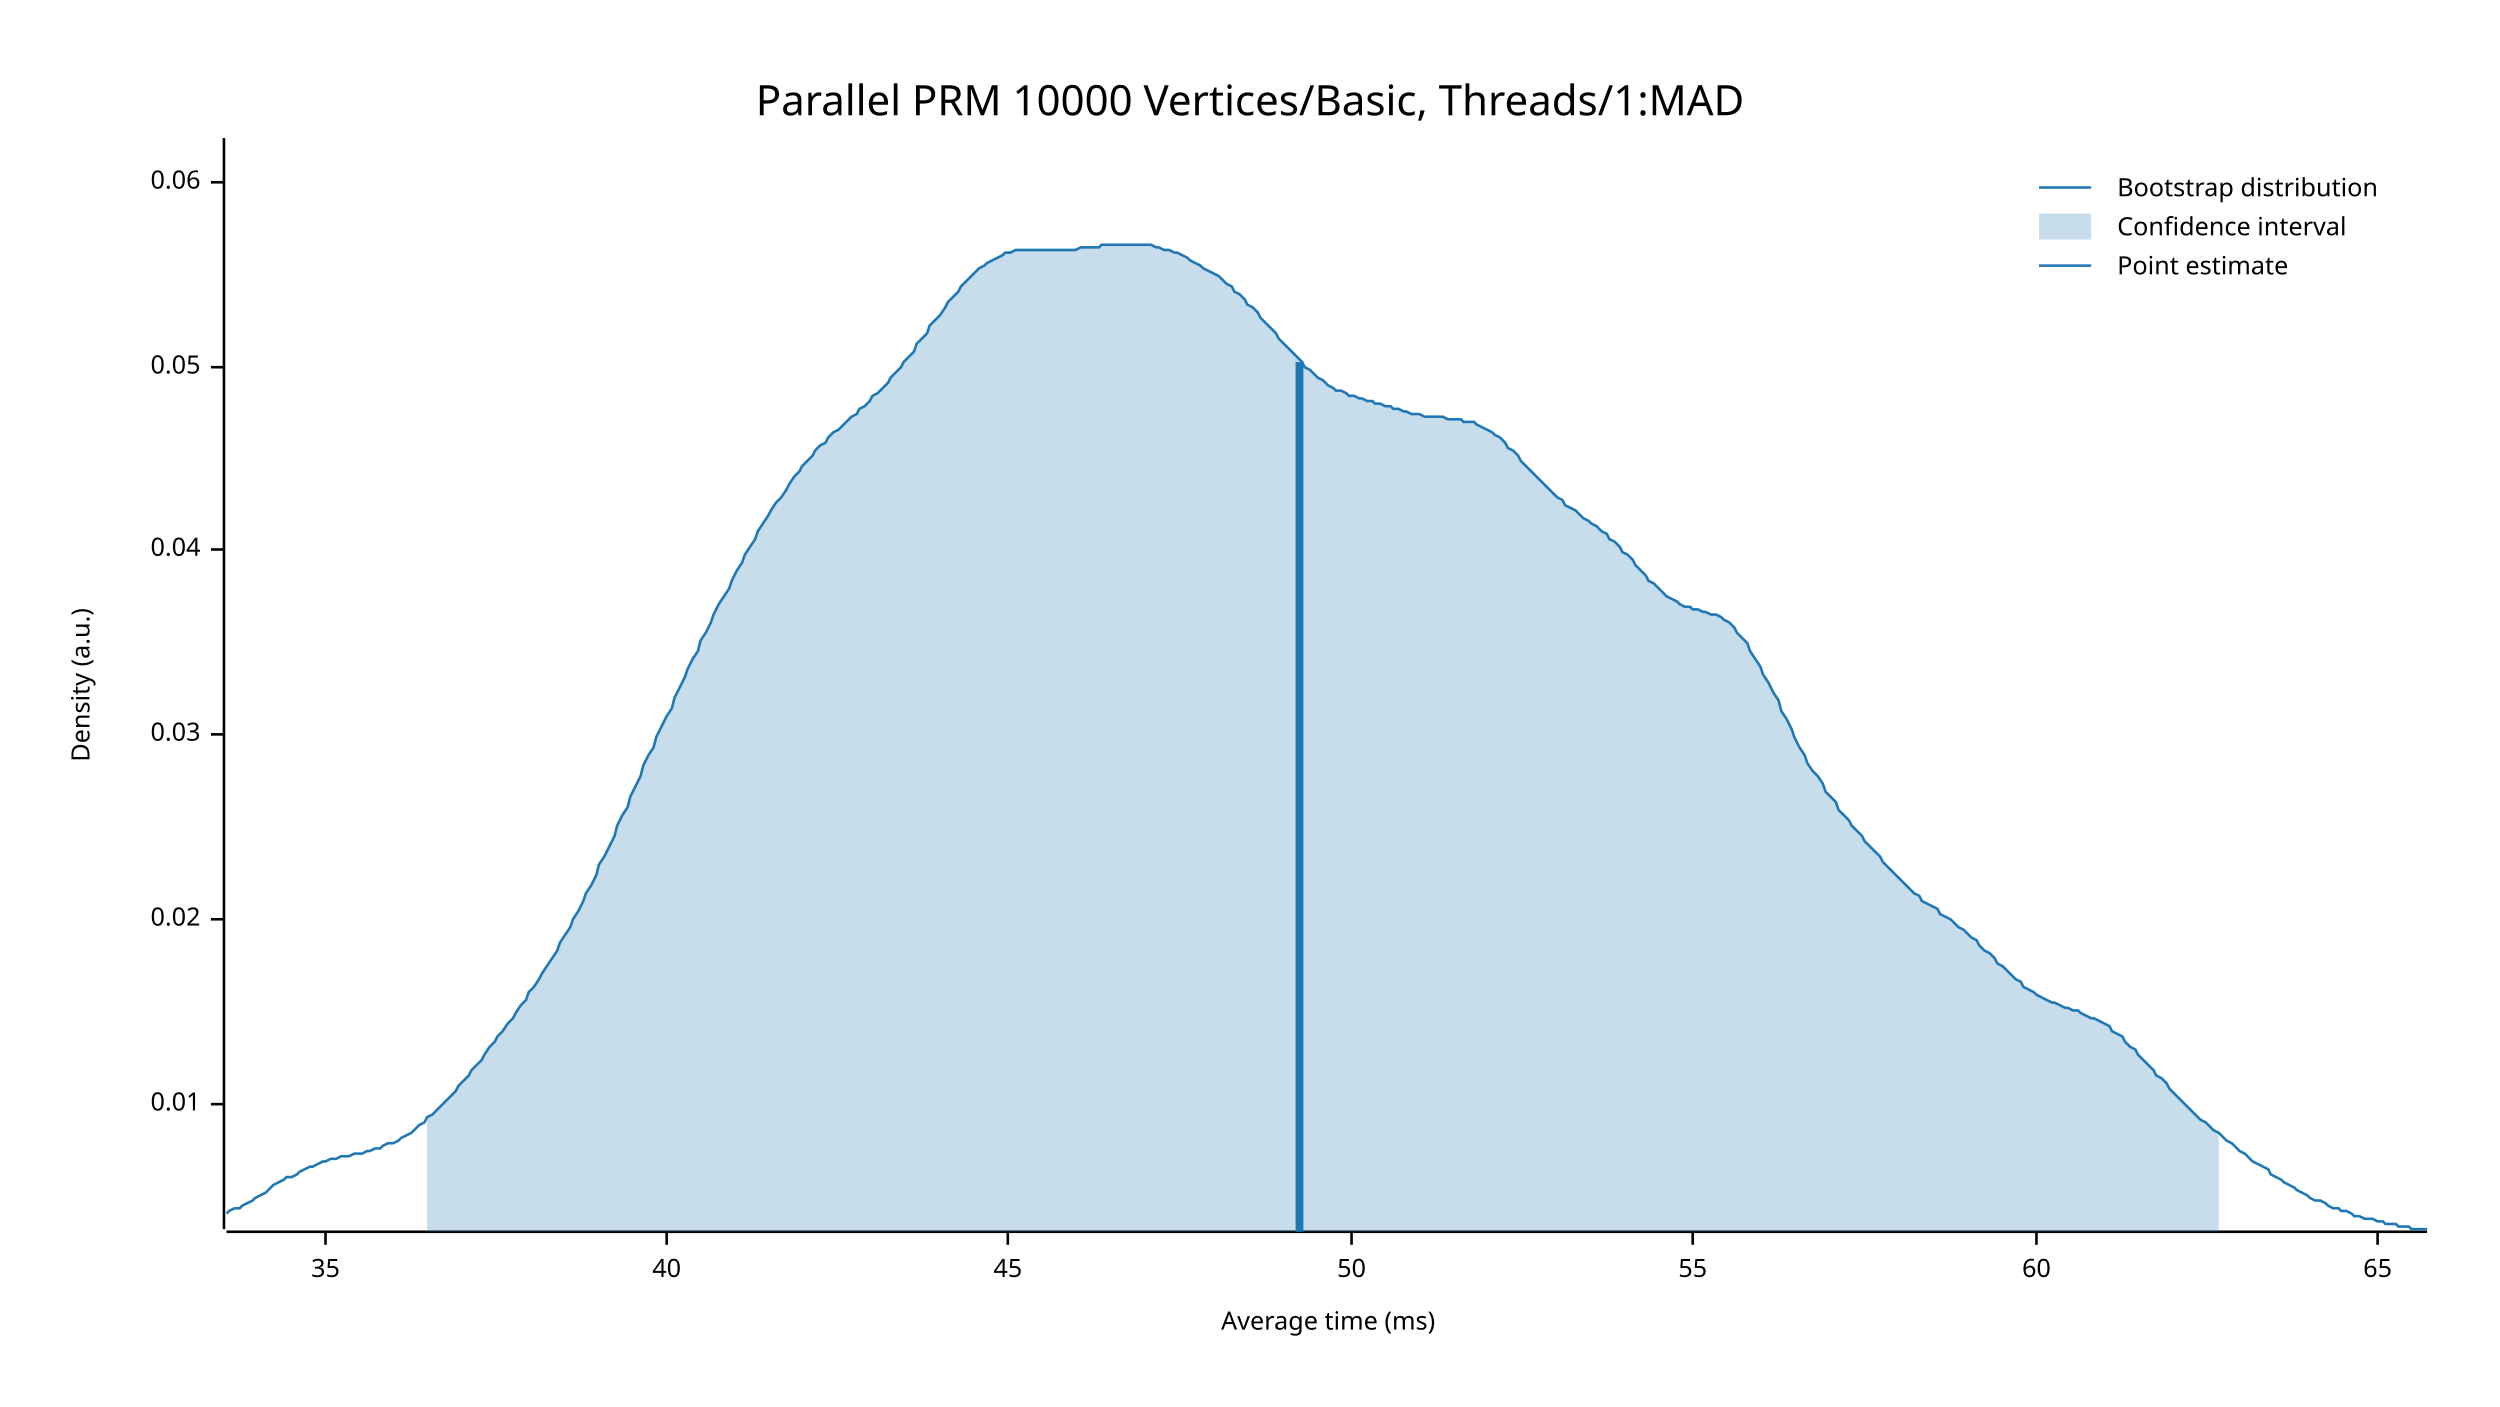
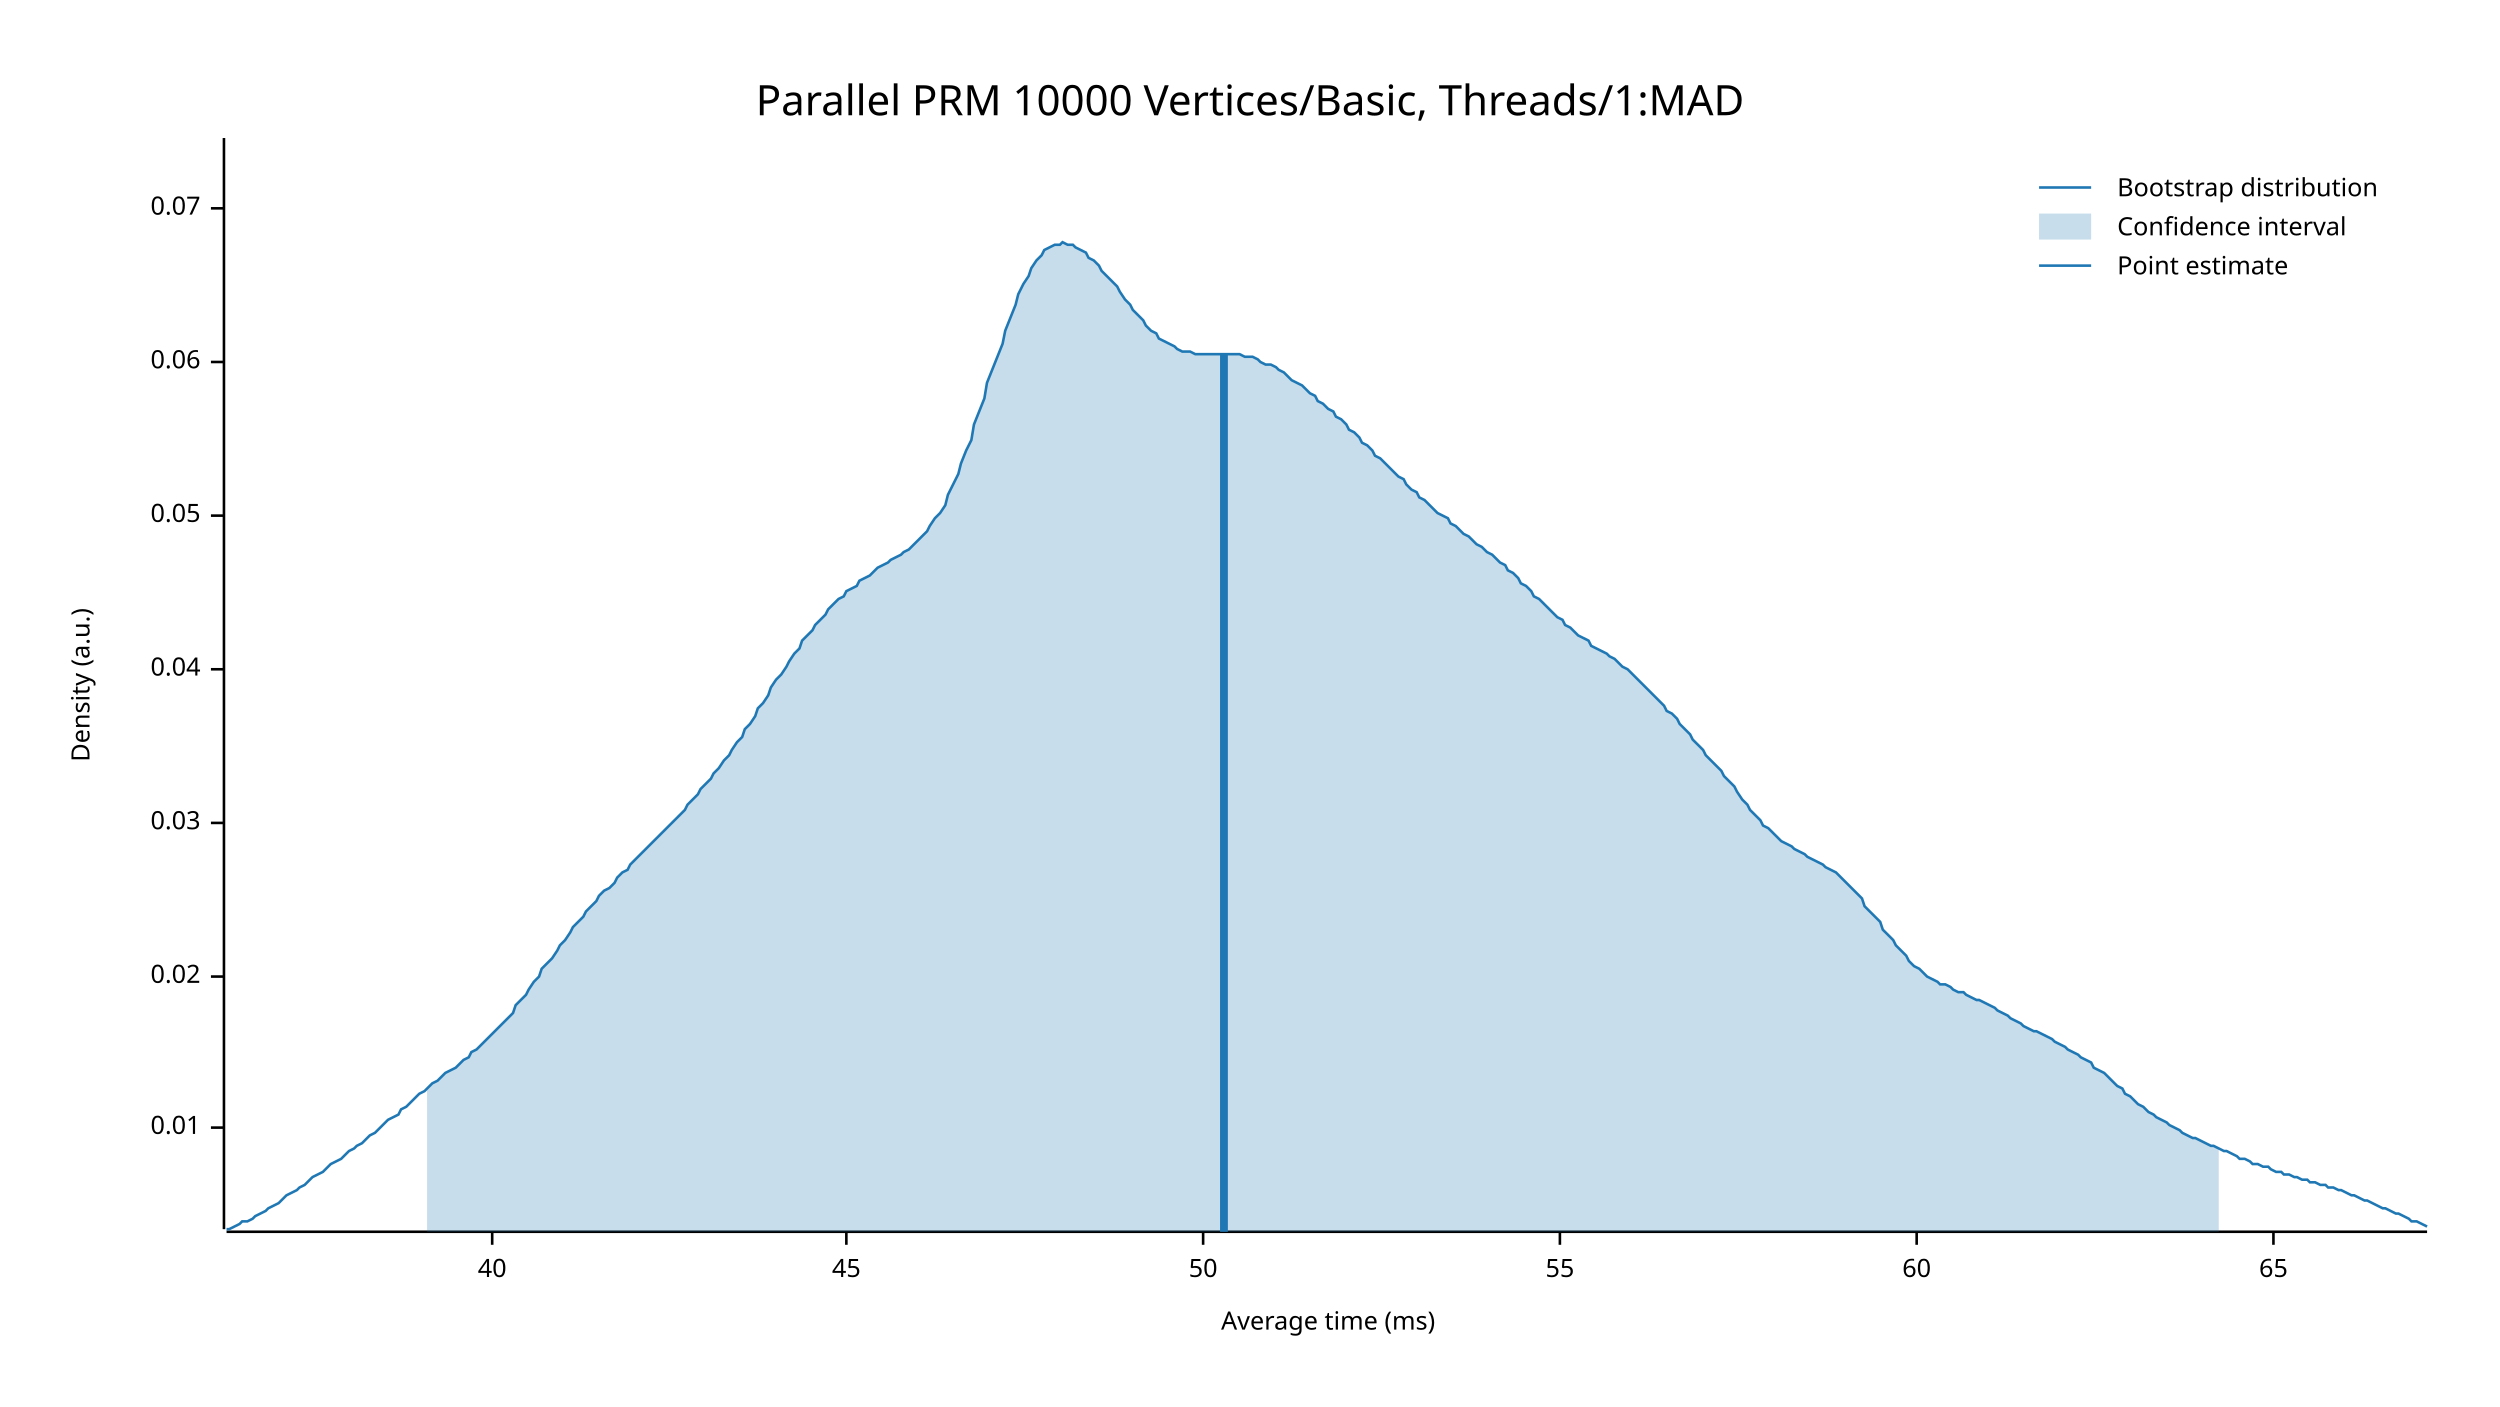
<svg xmlns="http://www.w3.org/2000/svg" width="960" height="540" viewBox="0 0 960 540">
  <text x="480" y="32" dy="0.76em" text-anchor="middle" font-family="sans-serif" font-size="16.129" opacity="1" fill="#000000">
Parallel PRM 10000 Vertices/Basic, Threads/1:MAD
</text>
  <text x="27" y="263" dy="0.76em" text-anchor="middle" font-family="sans-serif" font-size="9.677" opacity="1" fill="#000000" transform="rotate(270, 27, 263)">
Density (a.u.)
</text>
  <text x="510" y="513" dy="-0.5ex" text-anchor="middle" font-family="sans-serif" font-size="9.677" opacity="1" fill="#000000">
Average time (ms)
</text>
  <polyline fill="none" opacity="1" stroke="#000000" stroke-width="1" points="86,53 86,472 " />
-   <text x="77" y="424" dy="0.5ex" text-anchor="end" font-family="sans-serif" font-size="9.677" opacity="1" fill="#000000">
+   <text x="77" y="433" dy="0.5ex" text-anchor="end" font-family="sans-serif" font-size="9.677" opacity="1" fill="#000000">
0.01
</text>
-   <polyline fill="none" opacity="1" stroke="#000000" stroke-width="1" points="81,424 86,424 " />
-   <text x="77" y="353" dy="0.5ex" text-anchor="end" font-family="sans-serif" font-size="9.677" opacity="1" fill="#000000">
+   <polyline fill="none" opacity="1" stroke="#000000" stroke-width="1" points="81,433 86,433 " />
+   <text x="77" y="375" dy="0.5ex" text-anchor="end" font-family="sans-serif" font-size="9.677" opacity="1" fill="#000000">
0.02
</text>
-   <polyline fill="none" opacity="1" stroke="#000000" stroke-width="1" points="81,353 86,353 " />
-   <text x="77" y="282" dy="0.5ex" text-anchor="end" font-family="sans-serif" font-size="9.677" opacity="1" fill="#000000">
+   <polyline fill="none" opacity="1" stroke="#000000" stroke-width="1" points="81,375 86,375 " />
+   <text x="77" y="316" dy="0.5ex" text-anchor="end" font-family="sans-serif" font-size="9.677" opacity="1" fill="#000000">
0.03
</text>
-   <polyline fill="none" opacity="1" stroke="#000000" stroke-width="1" points="81,282 86,282 " />
-   <text x="77" y="211" dy="0.5ex" text-anchor="end" font-family="sans-serif" font-size="9.677" opacity="1" fill="#000000">
+   <polyline fill="none" opacity="1" stroke="#000000" stroke-width="1" points="81,316 86,316 " />
+   <text x="77" y="257" dy="0.5ex" text-anchor="end" font-family="sans-serif" font-size="9.677" opacity="1" fill="#000000">
0.04
</text>
-   <polyline fill="none" opacity="1" stroke="#000000" stroke-width="1" points="81,211 86,211 " />
-   <text x="77" y="141" dy="0.5ex" text-anchor="end" font-family="sans-serif" font-size="9.677" opacity="1" fill="#000000">
+   <polyline fill="none" opacity="1" stroke="#000000" stroke-width="1" points="81,257 86,257 " />
+   <text x="77" y="198" dy="0.5ex" text-anchor="end" font-family="sans-serif" font-size="9.677" opacity="1" fill="#000000">
0.05
</text>
-   <polyline fill="none" opacity="1" stroke="#000000" stroke-width="1" points="81,141 86,141 " />
-   <text x="77" y="70" dy="0.5ex" text-anchor="end" font-family="sans-serif" font-size="9.677" opacity="1" fill="#000000">
+   <polyline fill="none" opacity="1" stroke="#000000" stroke-width="1" points="81,198 86,198 " />
+   <text x="77" y="139" dy="0.5ex" text-anchor="end" font-family="sans-serif" font-size="9.677" opacity="1" fill="#000000">
0.06
</text>
-   <polyline fill="none" opacity="1" stroke="#000000" stroke-width="1" points="81,70 86,70 " />
+   <polyline fill="none" opacity="1" stroke="#000000" stroke-width="1" points="81,139 86,139 " />
+   <text x="77" y="80" dy="0.5ex" text-anchor="end" font-family="sans-serif" font-size="9.677" opacity="1" fill="#000000">
+ 0.07
+ </text>
+   <polyline fill="none" opacity="1" stroke="#000000" stroke-width="1" points="81,80 86,80 " />
  <polyline fill="none" opacity="1" stroke="#000000" stroke-width="1" points="87,473 932,473 " />
-   <text x="125" y="483" dy="0.76em" text-anchor="middle" font-family="sans-serif" font-size="9.677" opacity="1" fill="#000000">
- 35
- </text>
-   <polyline fill="none" opacity="1" stroke="#000000" stroke-width="1" points="125,473 125,478 " />
-   <text x="256" y="483" dy="0.76em" text-anchor="middle" font-family="sans-serif" font-size="9.677" opacity="1" fill="#000000">
+   <text x="189" y="483" dy="0.76em" text-anchor="middle" font-family="sans-serif" font-size="9.677" opacity="1" fill="#000000">
40
</text>
-   <polyline fill="none" opacity="1" stroke="#000000" stroke-width="1" points="256,473 256,478 " />
-   <text x="387" y="483" dy="0.76em" text-anchor="middle" font-family="sans-serif" font-size="9.677" opacity="1" fill="#000000">
+   <polyline fill="none" opacity="1" stroke="#000000" stroke-width="1" points="189,473 189,478 " />
+   <text x="325" y="483" dy="0.76em" text-anchor="middle" font-family="sans-serif" font-size="9.677" opacity="1" fill="#000000">
45
</text>
-   <polyline fill="none" opacity="1" stroke="#000000" stroke-width="1" points="387,473 387,478 " />
-   <text x="519" y="483" dy="0.76em" text-anchor="middle" font-family="sans-serif" font-size="9.677" opacity="1" fill="#000000">
+   <polyline fill="none" opacity="1" stroke="#000000" stroke-width="1" points="325,473 325,478 " />
+   <text x="462" y="483" dy="0.76em" text-anchor="middle" font-family="sans-serif" font-size="9.677" opacity="1" fill="#000000">
50
</text>
-   <polyline fill="none" opacity="1" stroke="#000000" stroke-width="1" points="519,473 519,478 " />
-   <text x="650" y="483" dy="0.76em" text-anchor="middle" font-family="sans-serif" font-size="9.677" opacity="1" fill="#000000">
+   <polyline fill="none" opacity="1" stroke="#000000" stroke-width="1" points="462,473 462,478 " />
+   <text x="599" y="483" dy="0.76em" text-anchor="middle" font-family="sans-serif" font-size="9.677" opacity="1" fill="#000000">
55
</text>
-   <polyline fill="none" opacity="1" stroke="#000000" stroke-width="1" points="650,473 650,478 " />
-   <text x="782" y="483" dy="0.76em" text-anchor="middle" font-family="sans-serif" font-size="9.677" opacity="1" fill="#000000">
+   <polyline fill="none" opacity="1" stroke="#000000" stroke-width="1" points="599,473 599,478 " />
+   <text x="736" y="483" dy="0.76em" text-anchor="middle" font-family="sans-serif" font-size="9.677" opacity="1" fill="#000000">
60
</text>
-   <polyline fill="none" opacity="1" stroke="#000000" stroke-width="1" points="782,473 782,478 " />
-   <text x="913" y="483" dy="0.76em" text-anchor="middle" font-family="sans-serif" font-size="9.677" opacity="1" fill="#000000">
+   <polyline fill="none" opacity="1" stroke="#000000" stroke-width="1" points="736,473 736,478 " />
+   <text x="873" y="483" dy="0.76em" text-anchor="middle" font-family="sans-serif" font-size="9.677" opacity="1" fill="#000000">
65
</text>
-   <polyline fill="none" opacity="1" stroke="#000000" stroke-width="1" points="913,473 913,478 " />
-   <polyline fill="none" opacity="1" stroke="#1F78B4" stroke-width="1" points="87,466 88,465 90,464 92,464 93,463 95,462 97,461 98,460 100,459 102,458 103,457 105,455 107,454 109,453 110,452 112,452 114,451 115,450 117,449 119,448 120,448 122,447 124,446 125,446 127,445 129,445 131,444 132,444 134,444 136,443 137,443 139,443 141,442 142,442 144,441 146,441 147,440 149,439 151,439 153,438 154,437 156,436 158,435 159,434 161,432 163,431 164,429 166,428 168,426 169,425 171,423 173,421 175,419 176,417 178,415 180,413 181,411 183,409 185,407 186,405 188,402 190,400 191,398 193,396 195,393 197,391 198,389 200,386 202,384 203,381 205,379 207,376 208,374 210,371 212,368 214,365 215,362 217,359 219,356 220,353 222,350 224,346 225,343 227,340 229,336 230,332 232,329 234,325 236,321 237,317 239,313 241,310 242,306 244,302 246,298 247,294 249,290 251,287 252,283 254,279 256,275 258,272 259,268 261,264 263,260 264,257 266,253 268,250 269,246 271,243 273,239 274,236 276,232 278,229 280,226 281,223 283,219 285,216 286,213 288,210 290,207 291,204 293,201 295,198 296,196 298,193 300,191 302,188 303,186 305,183 307,181 308,179 310,177 312,175 313,173 315,171 317,170 318,168 320,166 322,165 324,163 325,162 327,160 329,159 330,157 332,156 334,154 335,152 337,151 339,149 341,147 342,145 344,143 346,141 347,139 349,137 351,135 352,132 354,130 356,128 357,125 359,123 361,121 363,118 364,116 366,114 368,112 369,110 371,108 373,106 374,105 376,103 378,102 379,101 381,100 383,99 385,98 386,97 388,97 390,96 391,96 393,96 395,96 396,96 398,96 400,96 401,96 403,96 405,96 407,96 408,96 410,96 412,96 413,96 415,95 417,95 418,95 420,95 422,95 423,94 425,94 427,94 429,94 430,94 432,94 434,94 435,94 437,94 439,94 440,94 442,94 444,95 445,95 447,96 449,96 451,97 452,97 454,98 456,99 457,100 459,101 461,102 462,103 464,104 466,105 468,106 469,107 471,109 473,110 474,112 476,113 478,115 479,117 481,118 483,120 484,122 486,124 488,126 490,128 491,130 493,132 495,134 496,135 498,137 500,139 501,141 503,142 505,144 506,145 508,146 510,148 512,149 513,150 515,150 517,151 518,152 520,152 522,153 523,153 525,154 527,154 528,155 530,155 532,156 534,156 535,157 537,157 539,158 540,158 542,159 544,159 545,159 547,160 549,160 550,160 552,160 554,160 556,161 557,161 559,161 561,161 562,162 564,162 566,162 567,163 569,164 571,165 573,166 574,167 576,168 578,170 579,172 581,173 583,175 584,177 586,179 588,181 589,182 591,184 593,186 595,188 596,189 598,191 600,192 601,194 603,195 605,196 606,197 608,199 610,200 611,201 613,202 615,204 617,205 618,207 620,208 622,210 623,212 625,213 627,215 628,217 630,219 632,221 633,223 635,224 637,226 639,228 640,229 642,230 644,231 645,232 647,233 649,233 650,234 652,234 654,235 655,235 657,236 659,236 661,237 662,238 664,239 666,241 667,243 669,245 671,247 672,250 674,253 676,256 677,259 679,262 681,266 683,269 684,273 686,276 688,280 689,283 691,287 693,290 694,293 696,296 698,298 700,301 701,304 703,306 705,308 706,311 708,313 710,315 711,317 713,319 715,321 716,323 718,325 720,327 722,329 723,331 725,333 727,335 728,336 730,338 732,340 733,341 735,343 737,344 738,346 740,347 742,348 744,349 745,351 747,352 749,353 750,354 752,356 754,357 755,358 757,360 759,361 760,363 762,365 764,366 766,368 767,370 769,371 771,373 772,374 774,376 776,377 777,379 779,380 781,381 782,382 784,383 786,384 788,385 789,385 791,386 793,387 794,387 796,388 798,388 799,389 801,390 803,391 804,391 806,392 808,393 810,394 811,396 813,397 815,398 816,400 818,402 820,403 821,405 823,407 825,409 827,411 828,413 830,414 832,416 833,418 835,420 837,422 838,423 840,425 842,427 843,428 845,430 847,431 849,433 850,434 852,435 854,437 855,438 857,439 859,441 860,442 862,443 864,445 865,446 867,447 869,448 871,449 872,451 874,452 876,453 877,454 879,455 881,456 882,457 884,458 886,459 887,460 889,461 891,461 893,462 894,463 896,464 898,464 899,465 901,465 903,466 904,467 906,467 908,468 909,468 911,468 913,469 915,469 916,470 918,470 920,470 921,471 923,471 925,471 926,472 928,472 930,472 932,472 " />
-   <polygon opacity="0.25" fill="#1F78B4" points="164,429 166,428 168,426 169,425 171,423 173,421 175,419 176,417 178,415 180,413 181,411 183,409 185,407 186,405 188,402 190,400 191,398 193,396 195,393 197,391 198,389 200,386 202,384 203,381 205,379 207,376 208,374 210,371 212,368 214,365 215,362 217,359 219,356 220,353 222,350 224,346 225,343 227,340 229,336 230,332 232,329 234,325 236,321 237,317 239,313 241,310 242,306 244,302 246,298 247,294 249,290 251,287 252,283 254,279 256,275 258,272 259,268 261,264 263,260 264,257 266,253 268,250 269,246 271,243 273,239 274,236 276,232 278,229 280,226 281,223 283,219 285,216 286,213 288,210 290,207 291,204 293,201 295,198 296,196 298,193 300,191 302,188 303,186 305,183 307,181 308,179 310,177 312,175 313,173 315,171 317,170 318,168 320,166 322,165 324,163 325,162 327,160 329,159 330,157 332,156 334,154 335,152 337,151 339,149 341,147 342,145 344,143 346,141 347,139 349,137 351,135 352,132 354,130 356,128 357,125 359,123 361,121 363,118 364,116 366,114 368,112 369,110 371,108 373,106 374,105 376,103 378,102 379,101 381,100 383,99 385,98 386,97 388,97 390,96 391,96 393,96 395,96 396,96 398,96 400,96 401,96 403,96 405,96 407,96 408,96 410,96 412,96 413,96 415,95 417,95 418,95 420,95 422,95 423,94 425,94 427,94 429,94 430,94 432,94 434,94 435,94 437,94 439,94 440,94 442,94 444,95 445,95 447,96 449,96 451,97 452,97 454,98 456,99 457,100 459,101 461,102 462,103 464,104 466,105 468,106 469,107 471,109 473,110 474,112 476,113 478,115 479,117 481,118 483,120 484,122 486,124 488,126 490,128 491,130 493,132 495,134 496,135 498,137 500,139 501,141 503,142 505,144 506,145 508,146 510,148 512,149 513,150 515,150 517,151 518,152 520,152 522,153 523,153 525,154 527,154 528,155 530,155 532,156 534,156 535,157 537,157 539,158 540,158 542,159 544,159 545,159 547,160 549,160 550,160 552,160 554,160 556,161 557,161 559,161 561,161 562,162 564,162 566,162 567,163 569,164 571,165 573,166 574,167 576,168 578,170 579,172 581,173 583,175 584,177 586,179 588,181 589,182 591,184 593,186 595,188 596,189 598,191 600,192 601,194 603,195 605,196 606,197 608,199 610,200 611,201 613,202 615,204 617,205 618,207 620,208 622,210 623,212 625,213 627,215 628,217 630,219 632,221 633,223 635,224 637,226 639,228 640,229 642,230 644,231 645,232 647,233 649,233 650,234 652,234 654,235 655,235 657,236 659,236 661,237 662,238 664,239 666,241 667,243 669,245 671,247 672,250 674,253 676,256 677,259 679,262 681,266 683,269 684,273 686,276 688,280 689,283 691,287 693,290 694,293 696,296 698,298 700,301 701,304 703,306 705,308 706,311 708,313 710,315 711,317 713,319 715,321 716,323 718,325 720,327 722,329 723,331 725,333 727,335 728,336 730,338 732,340 733,341 735,343 737,344 738,346 740,347 742,348 744,349 745,351 747,352 749,353 750,354 752,356 754,357 755,358 757,360 759,361 760,363 762,365 764,366 766,368 767,370 769,371 771,373 772,374 774,376 776,377 777,379 779,380 781,381 782,382 784,383 786,384 788,385 789,385 791,386 793,387 794,387 796,388 798,388 799,389 801,390 803,391 804,391 806,392 808,393 810,394 811,396 813,397 815,398 816,400 818,402 820,403 821,405 823,407 825,409 827,411 828,413 830,414 832,416 833,418 835,420 837,422 838,423 840,425 842,427 843,428 845,430 847,431 849,433 850,434 852,435 852,473 164,473 " />
-   <polyline fill="none" opacity="1" stroke="#1F78B4" stroke-width="3" points="499,473 499,139 " />
+   <polyline fill="none" opacity="1" stroke="#000000" stroke-width="1" points="873,473 873,478 " />
+   <polyline fill="none" opacity="1" stroke="#1F78B4" stroke-width="1" points="87,472 88,472 90,471 92,470 93,469 95,469 97,468 98,467 100,466 102,465 103,464 105,463 107,462 109,460 110,459 112,458 114,457 115,456 117,455 119,453 120,452 122,451 124,450 125,449 127,447 129,446 131,445 132,444 134,442 136,441 137,440 139,439 141,437 142,436 144,435 146,433 147,432 149,430 151,429 153,428 154,426 156,425 158,423 159,422 161,420 163,419 164,418 166,416 168,415 169,414 171,412 173,411 175,410 176,409 178,407 180,406 181,404 183,403 185,401 186,400 188,398 190,396 191,395 193,393 195,391 197,389 198,386 200,384 202,382 203,380 205,377 207,375 208,372 210,370 212,368 214,365 215,363 217,361 219,358 220,356 222,354 224,352 225,350 227,348 229,346 230,344 232,342 234,341 236,339 237,337 239,335 241,334 242,332 244,330 246,328 247,327 249,325 251,323 252,322 254,320 256,318 258,316 259,315 261,313 263,311 264,309 266,307 268,305 269,303 271,301 273,299 274,297 276,295 278,292 280,290 281,288 283,285 285,283 286,280 288,278 290,275 291,272 293,270 295,267 296,264 298,261 300,259 302,256 303,254 305,251 307,249 308,246 310,244 312,242 313,240 315,238 317,236 318,234 320,232 322,230 324,229 325,227 327,226 329,225 330,223 332,222 334,221 335,220 337,218 339,217 341,216 342,215 344,214 346,213 347,212 349,211 351,209 352,208 354,206 356,204 357,202 359,199 361,197 363,194 364,190 366,186 368,182 369,178 371,173 373,169 374,163 376,158 378,153 379,147 381,142 383,137 385,132 386,127 388,122 390,117 391,113 393,109 395,106 396,103 398,100 400,98 401,96 403,95 405,94 407,94 408,93 410,94 412,94 413,95 415,96 417,97 418,99 420,100 422,102 423,104 425,106 427,108 429,110 430,112 432,115 434,117 435,119 437,121 439,123 440,125 442,127 444,128 445,130 447,131 449,132 451,133 452,134 454,135 456,135 457,135 459,136 461,136 462,136 464,136 466,136 468,136 469,136 471,136 473,136 474,136 476,136 478,137 479,137 481,137 483,138 484,139 486,140 488,140 490,141 491,142 493,143 495,145 496,146 498,147 500,148 501,149 503,151 505,152 506,154 508,155 510,157 512,158 513,160 515,161 517,163 518,165 520,166 522,168 523,170 525,171 527,173 528,175 530,176 532,178 534,180 535,181 537,183 539,184 540,186 542,188 544,189 545,191 547,192 549,194 550,195 552,197 554,198 556,199 557,201 559,202 561,204 562,205 564,206 566,208 567,209 569,210 571,212 573,213 574,214 576,216 578,217 579,219 581,220 583,222 584,224 586,225 588,227 589,229 591,230 593,232 595,234 596,235 598,237 600,238 601,240 603,241 605,243 606,244 608,245 610,246 611,248 613,249 615,250 617,251 618,252 620,253 622,255 623,256 625,257 627,259 628,260 630,262 632,264 633,265 635,267 637,269 639,271 640,273 642,274 644,276 645,278 647,280 649,282 650,284 652,286 654,288 655,290 657,292 659,294 661,296 662,298 664,300 666,302 667,304 669,307 671,309 672,311 674,313 676,315 677,317 679,318 681,320 683,322 684,323 686,324 688,325 689,326 691,327 693,328 694,329 696,330 698,331 700,332 701,333 703,334 705,335 706,336 708,338 710,340 711,341 713,343 715,345 716,348 718,350 720,352 722,354 723,357 725,359 727,361 728,363 730,365 732,367 733,369 735,371 737,372 738,373 740,375 742,376 744,377 745,378 747,378 749,379 750,380 752,381 754,381 755,382 757,383 759,384 760,384 762,385 764,386 766,387 767,388 769,389 771,390 772,391 774,392 776,393 777,394 779,395 781,396 782,396 784,397 786,398 788,399 789,400 791,401 793,402 794,403 796,404 798,405 799,406 801,407 803,408 804,410 806,411 808,412 810,414 811,415 813,417 815,418 816,420 818,421 820,423 821,424 823,425 825,427 827,428 828,429 830,430 832,431 833,432 835,433 837,434 838,435 840,436 842,437 843,437 845,438 847,439 849,440 850,440 852,441 854,442 855,442 857,443 859,444 860,445 862,445 864,446 865,447 867,447 869,448 871,448 872,449 874,450 876,450 877,451 879,451 881,452 882,452 884,453 886,453 887,454 889,454 891,455 893,455 894,456 896,456 898,457 899,457 901,458 903,459 904,459 906,460 908,461 909,461 911,462 913,463 915,464 916,464 918,465 920,466 921,466 923,467 925,468 926,469 928,469 930,470 932,471 " />
+   <polygon opacity="0.25" fill="#1F78B4" points="164,418 166,416 168,415 169,414 171,412 173,411 175,410 176,409 178,407 180,406 181,404 183,403 185,401 186,400 188,398 190,396 191,395 193,393 195,391 197,389 198,386 200,384 202,382 203,380 205,377 207,375 208,372 210,370 212,368 214,365 215,363 217,361 219,358 220,356 222,354 224,352 225,350 227,348 229,346 230,344 232,342 234,341 236,339 237,337 239,335 241,334 242,332 244,330 246,328 247,327 249,325 251,323 252,322 254,320 256,318 258,316 259,315 261,313 263,311 264,309 266,307 268,305 269,303 271,301 273,299 274,297 276,295 278,292 280,290 281,288 283,285 285,283 286,280 288,278 290,275 291,272 293,270 295,267 296,264 298,261 300,259 302,256 303,254 305,251 307,249 308,246 310,244 312,242 313,240 315,238 317,236 318,234 320,232 322,230 324,229 325,227 327,226 329,225 330,223 332,222 334,221 335,220 337,218 339,217 341,216 342,215 344,214 346,213 347,212 349,211 351,209 352,208 354,206 356,204 357,202 359,199 361,197 363,194 364,190 366,186 368,182 369,178 371,173 373,169 374,163 376,158 378,153 379,147 381,142 383,137 385,132 386,127 388,122 390,117 391,113 393,109 395,106 396,103 398,100 400,98 401,96 403,95 405,94 407,94 408,93 410,94 412,94 413,95 415,96 417,97 418,99 420,100 422,102 423,104 425,106 427,108 429,110 430,112 432,115 434,117 435,119 437,121 439,123 440,125 442,127 444,128 445,130 447,131 449,132 451,133 452,134 454,135 456,135 457,135 459,136 461,136 462,136 464,136 466,136 468,136 469,136 471,136 473,136 474,136 476,136 478,137 479,137 481,137 483,138 484,139 486,140 488,140 490,141 491,142 493,143 495,145 496,146 498,147 500,148 501,149 503,151 505,152 506,154 508,155 510,157 512,158 513,160 515,161 517,163 518,165 520,166 522,168 523,170 525,171 527,173 528,175 530,176 532,178 534,180 535,181 537,183 539,184 540,186 542,188 544,189 545,191 547,192 549,194 550,195 552,197 554,198 556,199 557,201 559,202 561,204 562,205 564,206 566,208 567,209 569,210 571,212 573,213 574,214 576,216 578,217 579,219 581,220 583,222 584,224 586,225 588,227 589,229 591,230 593,232 595,234 596,235 598,237 600,238 601,240 603,241 605,243 606,244 608,245 610,246 611,248 613,249 615,250 617,251 618,252 620,253 622,255 623,256 625,257 627,259 628,260 630,262 632,264 633,265 635,267 637,269 639,271 640,273 642,274 644,276 645,278 647,280 649,282 650,284 652,286 654,288 655,290 657,292 659,294 661,296 662,298 664,300 666,302 667,304 669,307 671,309 672,311 674,313 676,315 677,317 679,318 681,320 683,322 684,323 686,324 688,325 689,326 691,327 693,328 694,329 696,330 698,331 700,332 701,333 703,334 705,335 706,336 708,338 710,340 711,341 713,343 715,345 716,348 718,350 720,352 722,354 723,357 725,359 727,361 728,363 730,365 732,367 733,369 735,371 737,372 738,373 740,375 742,376 744,377 745,378 747,378 749,379 750,380 752,381 754,381 755,382 757,383 759,384 760,384 762,385 764,386 766,387 767,388 769,389 771,390 772,391 774,392 776,393 777,394 779,395 781,396 782,396 784,397 786,398 788,399 789,400 791,401 793,402 794,403 796,404 798,405 799,406 801,407 803,408 804,410 806,411 808,412 810,414 811,415 813,417 815,418 816,420 818,421 820,423 821,424 823,425 825,427 827,428 828,429 830,430 832,431 833,432 835,433 837,434 838,435 840,436 842,437 843,437 845,438 847,439 849,440 850,440 852,441 852,473 164,473 " />
+   <polyline fill="none" opacity="1" stroke="#1F78B4" stroke-width="3" points="470,473 470,136 " />
  <text x="813" y="68" dy="0.76em" text-anchor="start" font-family="sans-serif" font-size="9.677" opacity="1" fill="#000000">
Bootstrap distribution
</text>
  <text x="813" y="83" dy="0.76em" text-anchor="start" font-family="sans-serif" font-size="9.677" opacity="1" fill="#000000">
Confidence interval
</text>
  <text x="813" y="98" dy="0.76em" text-anchor="start" font-family="sans-serif" font-size="9.677" opacity="1" fill="#000000">
Point estimate
</text>
  <polyline fill="none" opacity="1" stroke="#1F78B4" stroke-width="1" points="783,72 803,72 " />
  <rect x="783" y="82" width="20" height="10" opacity="0.25" fill="#1F78B4" stroke="none" />
  <polyline fill="none" opacity="1" stroke="#1F78B4" stroke-width="1" points="783,102 803,102 " />
</svg>
